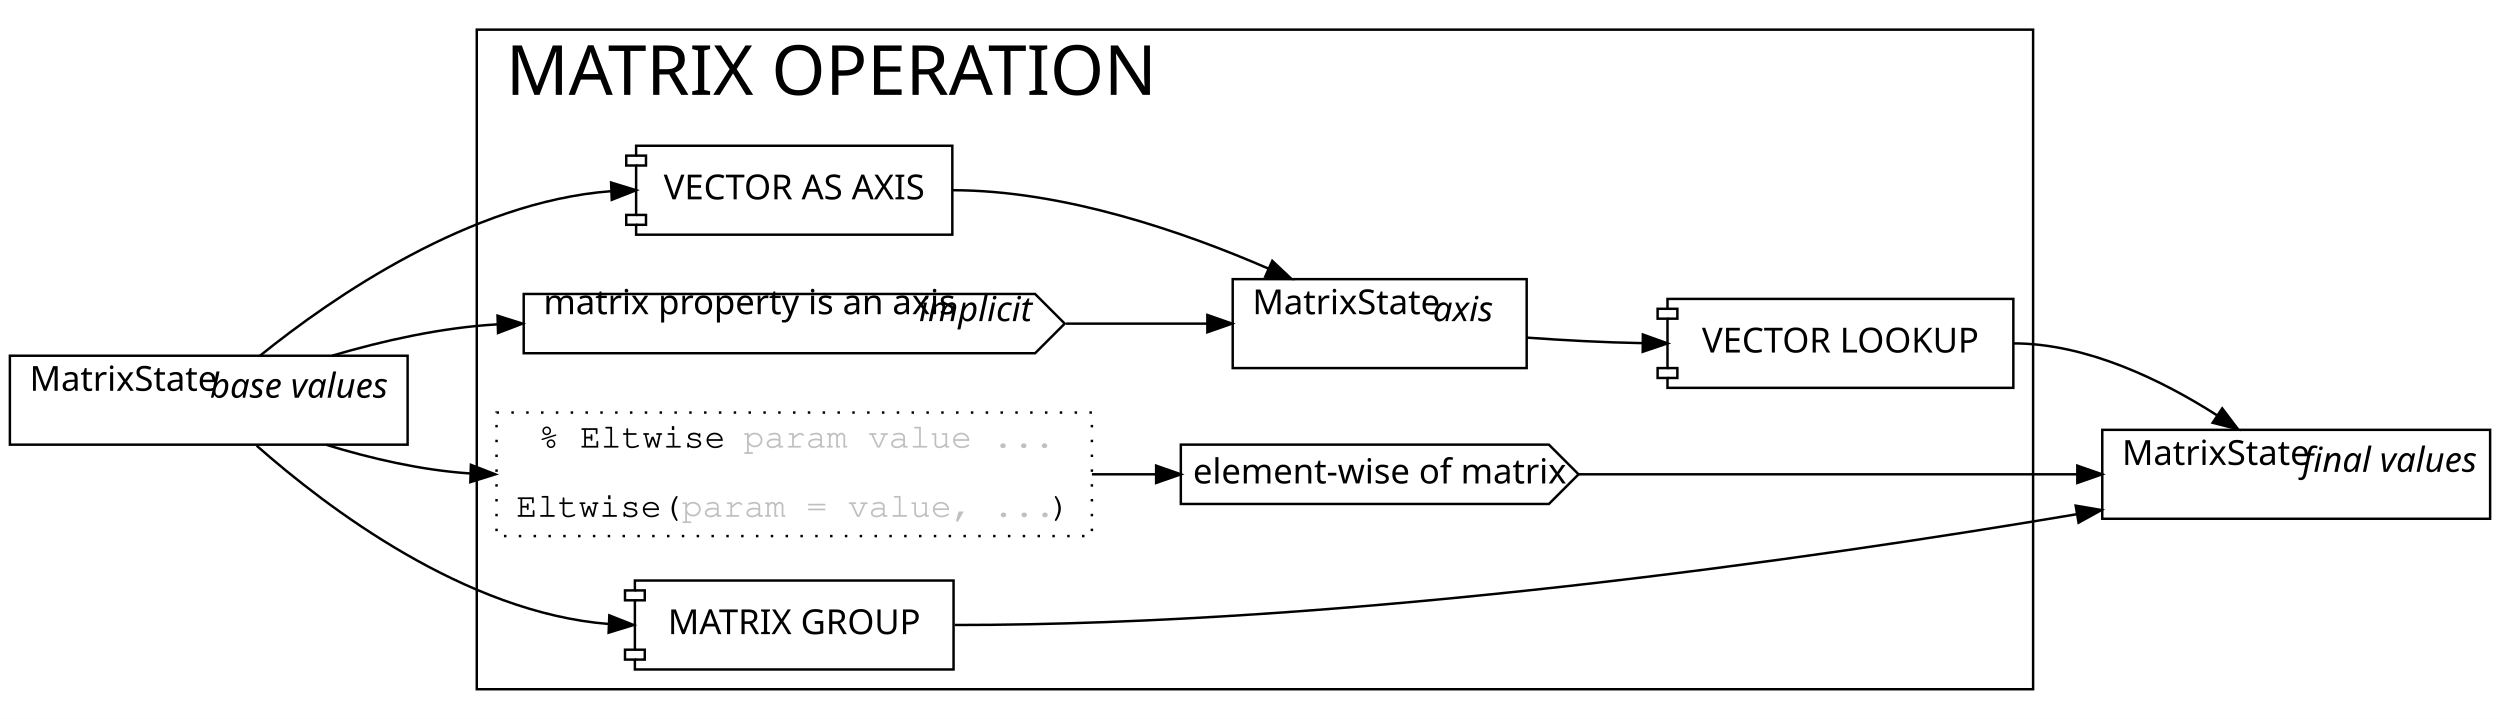
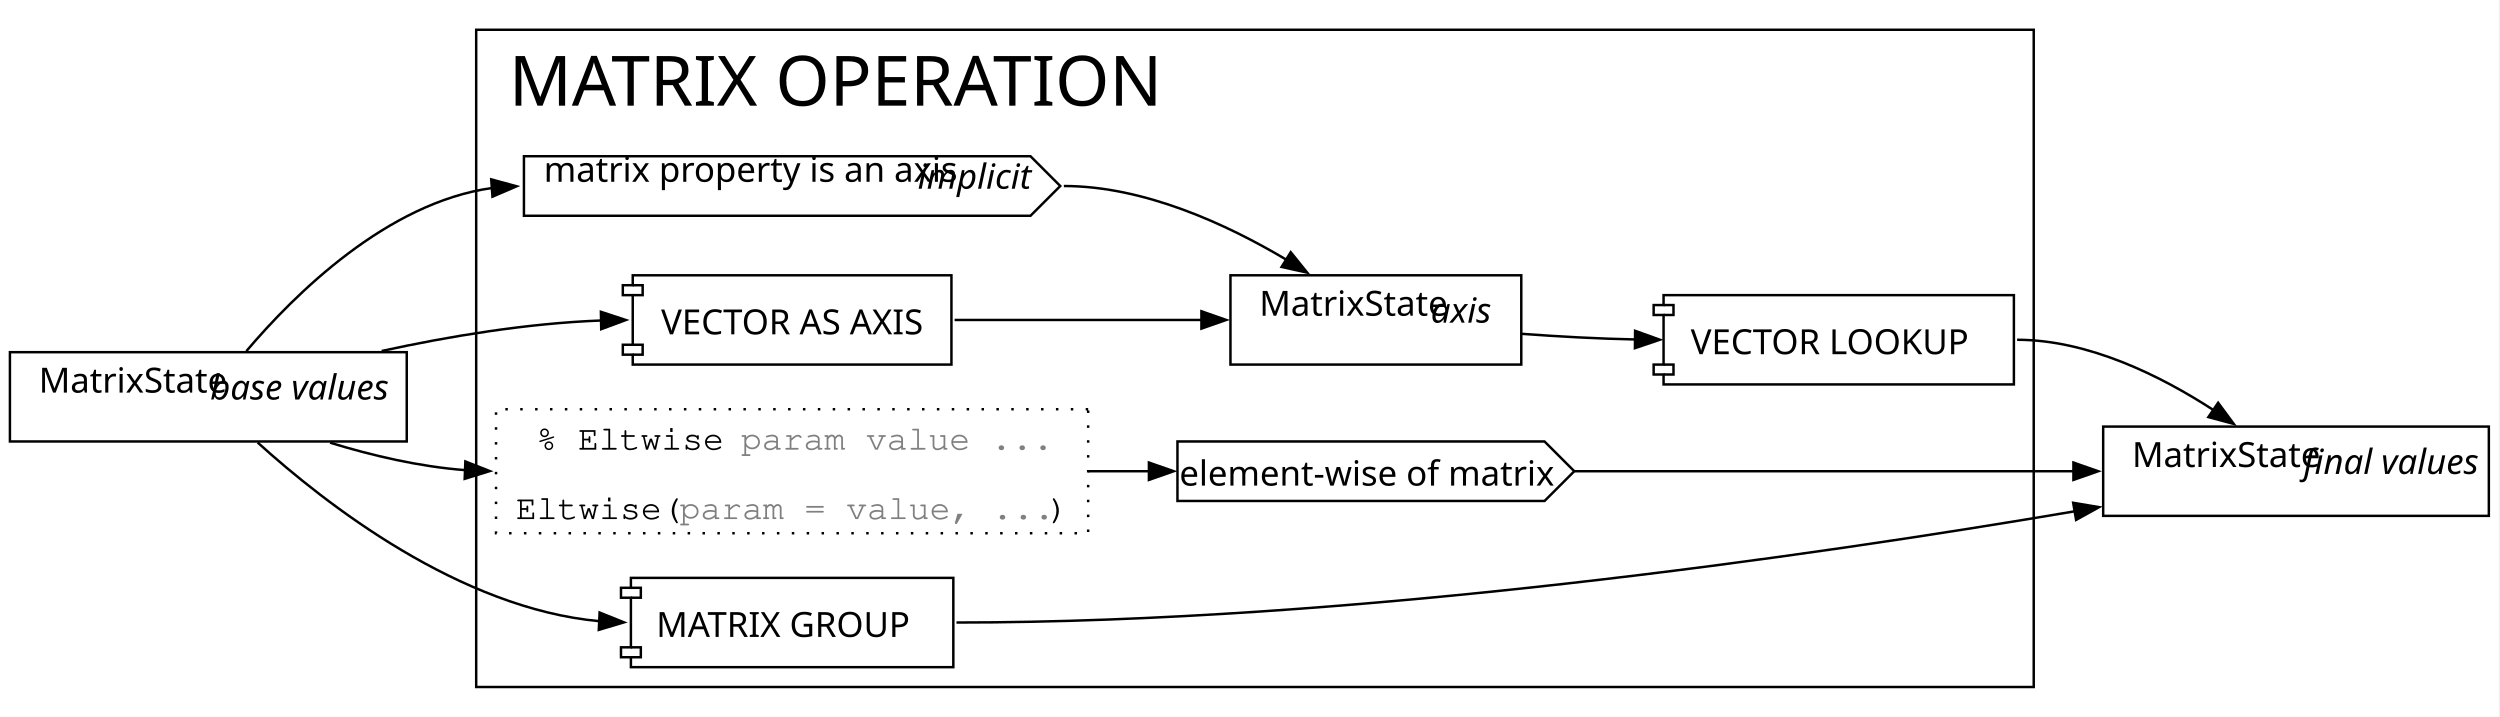
- <svg xmlns="http://www.w3.org/2000/svg" xmlns:xlink="http://www.w3.org/1999/xlink" width="1012pt" height="291pt" viewBox="0.00 0.00 1012.00 291.00">
-   <g id="graph0" class="graph" transform="scale(1 1) rotate(0) translate(4 287)">
-     <polygon fill="#ffffff" stroke="transparent" points="-4,4 -4,-287 1008,-287 1008,4 -4,4" />
+ <svg xmlns="http://www.w3.org/2000/svg" xmlns:xlink="http://www.w3.org/1999/xlink" width="1008pt" height="289pt" viewBox="0.00 0.00 1008.00 289.00">
+   <g id="graph0" class="graph" transform="scale(1 1) rotate(0) translate(4 285)">
+     <polygon fill="white" stroke="none" points="-4,4 -4,-285 1003.5,-285 1003.5,4 -4,4" />
    <g id="clust1" class="cluster">
-       <polygon fill="none" stroke="#000000" points="189,-8 189,-275 819,-275 819,-8 189,-8" />
-       <text text-anchor="middle" x="332.5" y="-248.6" font-family="Sans-Serif" font-size="28.00" fill="#000000">MATRIX OPERATION</text>
+       <polygon fill="none" stroke="black" points="188,-8 188,-273 816,-273 816,-8 188,-8" />
+       <text xml:space="preserve" text-anchor="middle" x="332.88" y="-242.4" font-family="Sans-Serif" font-size="28.00">MATRIX OPERATION</text>
    </g>
    <g id="node1" class="node">
-       <polygon fill="none" stroke="#000000" points="161,-143 0,-143 0,-107 161,-107 161,-143" />
-       <text text-anchor="start" x="8" y="-128.8" font-family="Sans-Serif" font-size="14.00" fill="#000000"> MatrixState</text>
-       <text text-anchor="start" x="81" y="-128.8" font-family="Sans-Serif" font-style="italic" baseline-shift="sub" font-size="14.00" fill="#000000">base values</text>
-       <text text-anchor="start" x="145" y="-128.8" font-family="Sans-Serif" font-size="14.00" fill="#000000">  </text>
-       <text text-anchor="start" x="78.5" y="-114.8" font-family="Sans-Serif" font-size="14.00" fill="#000000"> </text>
+       <polygon fill="none" stroke="black" points="160,-143 0,-143 0,-107 160,-107 160,-143" />
+       <text xml:space="preserve" text-anchor="start" x="8" y="-126.7" font-family="Sans-Serif" font-size="14.00"> MatrixState</text>
+       <text xml:space="preserve" text-anchor="start" x="80.75" y="-126.7" font-family="Sans-Serif" font-style="italic" baseline-shift="sub" font-size="14.00">base values</text>
+       <text xml:space="preserve" text-anchor="start" x="144.5" y="-126.7" font-family="Sans-Serif" font-size="14.00">  </text>
+       <text xml:space="preserve" text-anchor="start" x="78.12" y="-112.7" font-family="Sans-Serif" font-size="14.00"> </text>
    </g>
    <g id="node3" class="node">
-       <polygon fill="none" stroke="#000000" stroke-dasharray="1,5" points="438,-120 197,-120 197,-70 438,-70 438,-120" />
-       <text text-anchor="start" x="214" y="-105.8" font-family="Courier,monospace" font-size="14.00" fill="#000000">% Eltwise </text>
-       <text text-anchor="start" x="297" y="-105.8" font-family="Courier,monospace" font-size="14.00" fill="#c0c0c0">param value ...</text>
-       <text text-anchor="start" x="313" y="-91.8" font-family="Courier,monospace" font-size="14.00" fill="#000000"> </text>
-       <text text-anchor="start" x="205" y="-77.8" font-family="Courier,monospace" font-size="14.00" fill="#000000">Eltwise(</text>
-       <text text-anchor="start" x="272" y="-77.8" font-family="Courier,monospace" font-size="14.00" fill="#c0c0c0">param = value, ...</text>
-       <text text-anchor="start" x="421" y="-77.8" font-family="Courier,monospace" font-size="14.00" fill="#000000">)</text>
+       <polygon fill="none" stroke="black" stroke-dasharray="1,5" points="434.75,-120 196,-120 196,-70 434.75,-70 434.75,-120" />
+       <text xml:space="preserve" text-anchor="start" x="212.25" y="-103.7" font-family="Courier,monospace" font-size="14.00">% Eltwise </text>
+       <text xml:space="preserve" text-anchor="start" x="294.75" y="-103.7" font-family="Courier,monospace" font-size="14.00" fill="gray">param value ...</text>
+       <text xml:space="preserve" text-anchor="start" x="311.25" y="-89.7" font-family="Courier,monospace" font-size="14.00"> </text>
+       <text xml:space="preserve" text-anchor="start" x="204" y="-75.7" font-family="Courier,monospace" font-size="14.00">Eltwise(</text>
+       <text xml:space="preserve" text-anchor="start" x="270" y="-75.7" font-family="Courier,monospace" font-size="14.00" fill="gray">param = value, ...</text>
+       <text xml:space="preserve" text-anchor="start" x="418.5" y="-75.7" font-family="Courier,monospace" font-size="14.00">)</text>
    </g>
    <g id="edge8" class="edge">
-       <path fill="none" stroke="#000000" d="M128.045,-106.943C145.766,-101.508 166.443,-96.632 186.44,-95.336" />
-       <polygon fill="#000000" stroke="#000000" points="186.622,-98.832 196.5,-95 186.389,-91.836 186.622,-98.832" />
+       <path fill="none" stroke="black" d="M129.09,-106.51C145.78,-101.38 165.02,-96.82 183.75,-95.43" />
+       <polygon fill="black" stroke="black" points="183.63,-98.94 193.49,-95.06 183.36,-91.94 183.63,-98.94" />
    </g>
    <g id="node5" class="node">
      <g id="a_node5">
        <a xlink:href="#../DataAxesFormats.Queries.MATRIX_GROUP" xlink:title="MATRIX GROUP  ">
-           <polygon fill="none" stroke="#000000" points="382,-52 253,-52 253,-48 249,-48 249,-44 253,-44 253,-24 249,-24 249,-20 253,-20 253,-16 382,-16 382,-52" />
-           <polyline fill="none" stroke="#000000" points="253,-48 257,-48 257,-44 253,-44 " />
-           <polyline fill="none" stroke="#000000" points="253,-24 257,-24 257,-20 253,-20 " />
-           <text text-anchor="middle" x="317.5" y="-30.3" font-family="Sans-Serif" font-size="14.00" fill="#000000">MATRIX GROUP  </text>
+           <polygon fill="none" stroke="black" points="380.38,-52 250.38,-52 250.38,-48 246.38,-48 246.38,-44 250.38,-44 250.38,-24 246.38,-24 246.38,-20 250.38,-20 250.38,-16 380.38,-16 380.38,-52" />
+           <polyline fill="none" stroke="black" points="250.38,-48 254.38,-48 254.38,-44 250.38,-44" />
+           <polyline fill="none" stroke="black" points="250.38,-24 254.38,-24 254.38,-20 250.38,-20" />
+           <text xml:space="preserve" text-anchor="middle" x="315.38" y="-28.2" font-family="Sans-Serif" font-size="14.00">MATRIX GROUP  </text>
        </a>
      </g>
    </g>
    <g id="edge9" class="edge">
-       <path fill="none" stroke="#000000" d="M99.894,-106.585C128.372,-81.448 184.436,-38.973 242.422,-34.402" />
-       <polygon fill="#000000" stroke="#000000" points="242.648,-37.896 252.5,-34 242.368,-30.901 242.648,-37.896" />
+       <path fill="none" stroke="black" d="M99.88,-106.58C127.39,-81.66 181.39,-39.67 237.79,-34.52" />
+       <polygon fill="black" stroke="black" points="237.76,-38.03 247.59,-34.07 237.44,-31.04 237.76,-38.03" />
    </g>
    <g id="node6" class="node">
      <g id="a_node6">
        <a xlink:href="#../DataAxesFormats.Queries.VECTOR_AS_AXIS" xlink:title="VECTOR AS AXIS">
-           <polygon fill="none" stroke="#000000" points="381.5,-228 253.5,-228 253.5,-224 249.5,-224 249.5,-220 253.5,-220 253.5,-200 249.5,-200 249.5,-196 253.5,-196 253.5,-192 381.5,-192 381.5,-228" />
-           <polyline fill="none" stroke="#000000" points="253.5,-224 257.5,-224 257.5,-220 253.5,-220 " />
-           <polyline fill="none" stroke="#000000" points="253.5,-200 257.5,-200 257.5,-196 253.5,-196 " />
-           <text text-anchor="middle" x="317.5" y="-206.3" font-family="Sans-Serif" font-size="14.00" fill="#000000">VECTOR AS AXIS</text>
+           <polygon fill="none" stroke="black" points="379.62,-174 251.12,-174 251.12,-170 247.12,-170 247.12,-166 251.12,-166 251.12,-146 247.12,-146 247.12,-142 251.12,-142 251.12,-138 379.62,-138 379.62,-174" />
+           <polyline fill="none" stroke="black" points="251.12,-170 255.12,-170 255.12,-166 251.12,-166" />
+           <polyline fill="none" stroke="black" points="251.12,-146 255.12,-146 255.12,-142 251.12,-142" />
+           <text xml:space="preserve" text-anchor="middle" x="315.38" y="-150.2" font-family="Sans-Serif" font-size="14.00">VECTOR AS AXIS</text>
        </a>
      </g>
    </g>
    <g id="edge10" class="edge">
-       <path fill="none" stroke="#000000" d="M101.262,-143.026C130.454,-166.564 186.444,-205.294 243.262,-209.606" />
-       <polygon fill="#000000" stroke="#000000" points="243.373,-213.113 253.5,-210 243.642,-206.118 243.373,-213.113" />
+       <path fill="none" stroke="black" d="M149.9,-143.48C176.86,-149.37 208.47,-154.66 238.46,-155.78" />
+       <polygon fill="black" stroke="black" points="238.28,-159.28 248.34,-155.97 238.41,-152.28 238.28,-159.28" />
    </g>
    <g id="node7" class="node">
-       <polygon fill="none" stroke="#000000" points="415,-168 208,-168 208,-144 415,-144 427,-156 415,-168" />
-       <text text-anchor="start" x="216" y="-159.8" font-family="Sans-Serif" font-size="14.00" fill="#000000">matrix property is an axis</text>
-       <text text-anchor="start" x="368" y="-159.8" font-family="Sans-Serif" font-style="italic" baseline-shift="sub" font-size="14.00" fill="#000000">implicit</text>
-       <text text-anchor="start" x="403" y="-159.8" font-family="Sans-Serif" font-size="14.00" fill="#000000">    </text>
-       <text text-anchor="start" x="315.5" y="-145.8" font-family="Sans-Serif" font-size="14.00" fill="#000000"> </text>
+       <polygon fill="none" stroke="black" points="411.5,-222 207.25,-222 207.25,-198 411.5,-198 423.5,-210 411.5,-222" />
+       <text xml:space="preserve" text-anchor="start" x="215.25" y="-211.7" font-family="Sans-Serif" font-size="14.00">matrix property is an axis</text>
+       <text xml:space="preserve" text-anchor="start" x="366" y="-211.7" font-family="Sans-Serif" font-style="italic" baseline-shift="sub" font-size="14.00">implicit</text>
+       <text xml:space="preserve" text-anchor="start" x="400.5" y="-211.7" font-family="Sans-Serif" font-size="14.00">    </text>
+       <text xml:space="preserve" text-anchor="start" x="313.5" y="-197.7" font-family="Sans-Serif" font-size="14.00"> </text>
    </g>
    <g id="edge11" class="edge">
-       <path fill="none" stroke="#000000" d="M130.494,-143.033C150.632,-148.974 174.486,-154.404 197.403,-155.705" />
-       <polygon fill="#000000" stroke="#000000" points="197.402,-159.207 207.5,-156 197.606,-152.21 197.402,-159.207" />
+       <path fill="none" stroke="black" d="M95.34,-143.44C114.81,-166.39 152.07,-203.29 194.35,-209.19" />
+       <polygon fill="black" stroke="black" points="194.06,-212.68 204.29,-209.89 194.56,-205.7 194.06,-212.68" />
    </g>
    <g id="node2" class="node">
-       <polygon fill="none" stroke="#000000" points="1004,-113 847,-113 847,-77 1004,-77 1004,-113" />
-       <text text-anchor="start" x="855" y="-98.8" font-family="Sans-Serif" font-size="14.00" fill="#000000"> MatrixState</text>
-       <text text-anchor="start" x="928" y="-98.8" font-family="Sans-Serif" font-style="italic" baseline-shift="sub" font-size="14.00" fill="#000000">final values</text>
-       <text text-anchor="start" x="988" y="-98.8" font-family="Sans-Serif" font-size="14.00" fill="#000000">  </text>
-       <text text-anchor="start" x="923.5" y="-84.8" font-family="Sans-Serif" font-size="14.00" fill="#000000"> </text>
+       <polygon fill="none" stroke="black" points="999.5,-113 844,-113 844,-77 999.5,-77 999.5,-113" />
+       <text xml:space="preserve" text-anchor="start" x="852" y="-96.7" font-family="Sans-Serif" font-size="14.00"> MatrixState</text>
+       <text xml:space="preserve" text-anchor="start" x="924.75" y="-96.7" font-family="Sans-Serif" font-style="italic" baseline-shift="sub" font-size="14.00">final values</text>
+       <text xml:space="preserve" text-anchor="start" x="984" y="-96.7" font-family="Sans-Serif" font-size="14.00">  </text>
+       <text xml:space="preserve" text-anchor="start" x="919.88" y="-82.7" font-family="Sans-Serif" font-size="14.00"> </text>
    </g>
    <g id="node4" class="node">
-       <polygon fill="none" stroke="#000000" points="623,-107 474,-107 474,-83 623,-83 635,-95 623,-107" />
-       <text text-anchor="middle" x="554.5" y="-91.3" font-family="Sans-Serif" font-size="14.00" fill="#000000">element-wise of matrix  </text>
+       <polygon fill="none" stroke="black" points="618.75,-107 470.75,-107 470.75,-83 618.75,-83 630.75,-95 618.75,-107" />
+       <text xml:space="preserve" text-anchor="middle" x="550.75" y="-89.2" font-family="Sans-Serif" font-size="14.00">element-wise of matrix  </text>
    </g>
    <g id="edge1" class="edge">
-       <path fill="none" stroke="#000000" d="M438,-95C450,-95 455.25,-95 463.875,-95" />
-       <polygon fill="#000000" stroke="#000000" points="464,-98.5 474,-95 464,-91.5 464,-98.5" />
+       <path fill="none" stroke="black" d="M434.75,-95C446.12,-95 451.43,-95 459.3,-95" />
+       <polygon fill="black" stroke="black" points="459.24,-98.5 469.24,-95 459.24,-91.5 459.24,-98.5" />
    </g>
    <g id="edge5" class="edge">
-       <path fill="none" stroke="#000000" d="M635,-95C702.679,-95 779.227,-95 836.749,-95" />
-       <polygon fill="#000000" stroke="#000000" points="836.899,-98.5 846.899,-95 836.899,-91.5 836.899,-98.5" />
+       <path fill="none" stroke="black" d="M630.75,-95C698.36,-95 774.85,-95 832.29,-95" />
+       <polygon fill="black" stroke="black" points="832,-98.5 842,-95 832,-91.5 832,-98.5" />
    </g>
    <g id="edge6" class="edge">
-       <path fill="none" stroke="#000000" d="M382.5,-34C543.324,-34 729.275,-60.752 836.544,-78.823" />
-       <polygon fill="#000000" stroke="#000000" points="836.231,-82.32 846.676,-80.544 837.404,-75.419 836.231,-82.32" />
+       <path fill="none" stroke="black" d="M381.65,-34C541.37,-34 726.03,-60.76 832.51,-78.84" />
+       <polygon fill="black" stroke="black" points="831.9,-82.28 842.35,-80.52 833.08,-75.38 831.9,-82.28" />
    </g>
    <g id="node9" class="node">
-       <polygon fill="none" stroke="#000000" points="614,-174 495,-174 495,-138 614,-138 614,-174" />
-       <text text-anchor="start" x="503" y="-159.8" font-family="Sans-Serif" font-size="14.00" fill="#000000"> MatrixState</text>
-       <text text-anchor="start" x="576" y="-159.8" font-family="Sans-Serif" font-style="italic" baseline-shift="sub" font-size="14.00" fill="#000000">axis</text>
-       <text text-anchor="start" x="598" y="-159.8" font-family="Sans-Serif" font-size="14.00" fill="#000000">  </text>
-       <text text-anchor="start" x="552.5" y="-145.8" font-family="Sans-Serif" font-size="14.00" fill="#000000"> </text>
+       <polygon fill="none" stroke="black" points="609.38,-174 492.12,-174 492.12,-138 609.38,-138 609.38,-174" />
+       <text xml:space="preserve" text-anchor="start" x="500.12" y="-157.7" font-family="Sans-Serif" font-size="14.00"> MatrixState</text>
+       <text xml:space="preserve" text-anchor="start" x="572.88" y="-157.7" font-family="Sans-Serif" font-style="italic" baseline-shift="sub" font-size="14.00">axis</text>
+       <text xml:space="preserve" text-anchor="start" x="593.88" y="-157.7" font-family="Sans-Serif" font-size="14.00">  </text>
+       <text xml:space="preserve" text-anchor="start" x="548.88" y="-143.7" font-family="Sans-Serif" font-size="14.00"> </text>
    </g>
    <g id="edge3" class="edge">
-       <path fill="none" stroke="#000000" d="M381.5,-210C426.509,-210 475.236,-193.139 509.471,-178.26" />
-       <polygon fill="#000000" stroke="#000000" points="511.021,-181.401 518.728,-174.131 508.17,-175.008 511.021,-181.401" />
+       <path fill="none" stroke="black" d="M380.9,-156C413.65,-156 449.97,-156 480.52,-156" />
+       <polygon fill="black" stroke="black" points="480.41,-159.5 490.41,-156 480.41,-152.5 480.41,-159.5" />
    </g>
    <g id="edge2" class="edge">
-       <path fill="none" stroke="#000000" d="M427.5,-156C446.01,-156 466.039,-156 484.598,-156" />
-       <polygon fill="#000000" stroke="#000000" points="484.739,-159.5 494.739,-156 484.739,-152.5 484.739,-159.5" />
+       <path fill="none" stroke="black" d="M424.95,-210C457.18,-210 490.52,-194.65 514.62,-180.31" />
+       <polygon fill="black" stroke="black" points="516.42,-183.32 523.07,-175.08 512.73,-177.37 516.42,-183.32" />
    </g>
    <g id="node8" class="node">
      <g id="a_node8">
        <a xlink:href="#../DataAxesFormats.Queries.VECTOR_LOOKUP" xlink:title="VECTOR LOOKUP  ">
-           <polygon fill="none" stroke="#000000" points="811,-166 671,-166 671,-162 667,-162 667,-158 671,-158 671,-138 667,-138 667,-134 671,-134 671,-130 811,-130 811,-166" />
-           <polyline fill="none" stroke="#000000" points="671,-162 675,-162 675,-158 671,-158 " />
-           <polyline fill="none" stroke="#000000" points="671,-138 675,-138 675,-134 671,-134 " />
-           <text text-anchor="middle" x="741" y="-144.3" font-family="Sans-Serif" font-size="14.00" fill="#000000">VECTOR LOOKUP  </text>
+           <polygon fill="none" stroke="black" points="808,-166 666.75,-166 666.75,-162 662.75,-162 662.75,-158 666.75,-158 666.75,-138 662.75,-138 662.75,-134 666.75,-134 666.75,-130 808,-130 808,-166" />
+           <polyline fill="none" stroke="black" points="666.75,-162 670.75,-162 670.75,-158 666.75,-158" />
+           <polyline fill="none" stroke="black" points="666.75,-138 670.75,-138 670.75,-134 666.75,-134" />
+           <text xml:space="preserve" text-anchor="middle" x="737.38" y="-142.2" font-family="Sans-Serif" font-size="14.00">VECTOR LOOKUP  </text>
        </a>
      </g>
    </g>
    <g id="edge7" class="edge">
-       <path fill="none" stroke="#000000" d="M811,-148C840.841,-148 871.347,-132.991 893.359,-118.948" />
-       <polygon fill="#000000" stroke="#000000" points="895.558,-121.689 901.95,-113.24 891.684,-115.859 895.558,-121.689" />
+       <path fill="none" stroke="black" d="M809.3,-148C837.97,-148 867.12,-133.52 888.41,-119.7" />
+       <polygon fill="black" stroke="black" points="890.35,-122.61 896.65,-114.09 886.41,-116.82 890.35,-122.61" />
    </g>
    <g id="edge4" class="edge">
-       <path fill="none" stroke="#000000" d="M614.012,-150.335C628.995,-149.258 645.262,-148.377 660.864,-148.095" />
-       <polygon fill="#000000" stroke="#000000" points="661.033,-151.593 671,-148 660.968,-144.594 661.033,-151.593" />
+       <path fill="none" stroke="black" d="M609.61,-150.4C624.3,-149.32 640.3,-148.42 655.68,-148.12" />
+       <polygon fill="black" stroke="black" points="655.27,-151.62 665.24,-148.02 655.2,-144.62 655.27,-151.62" />
    </g>
  </g>
</svg>
